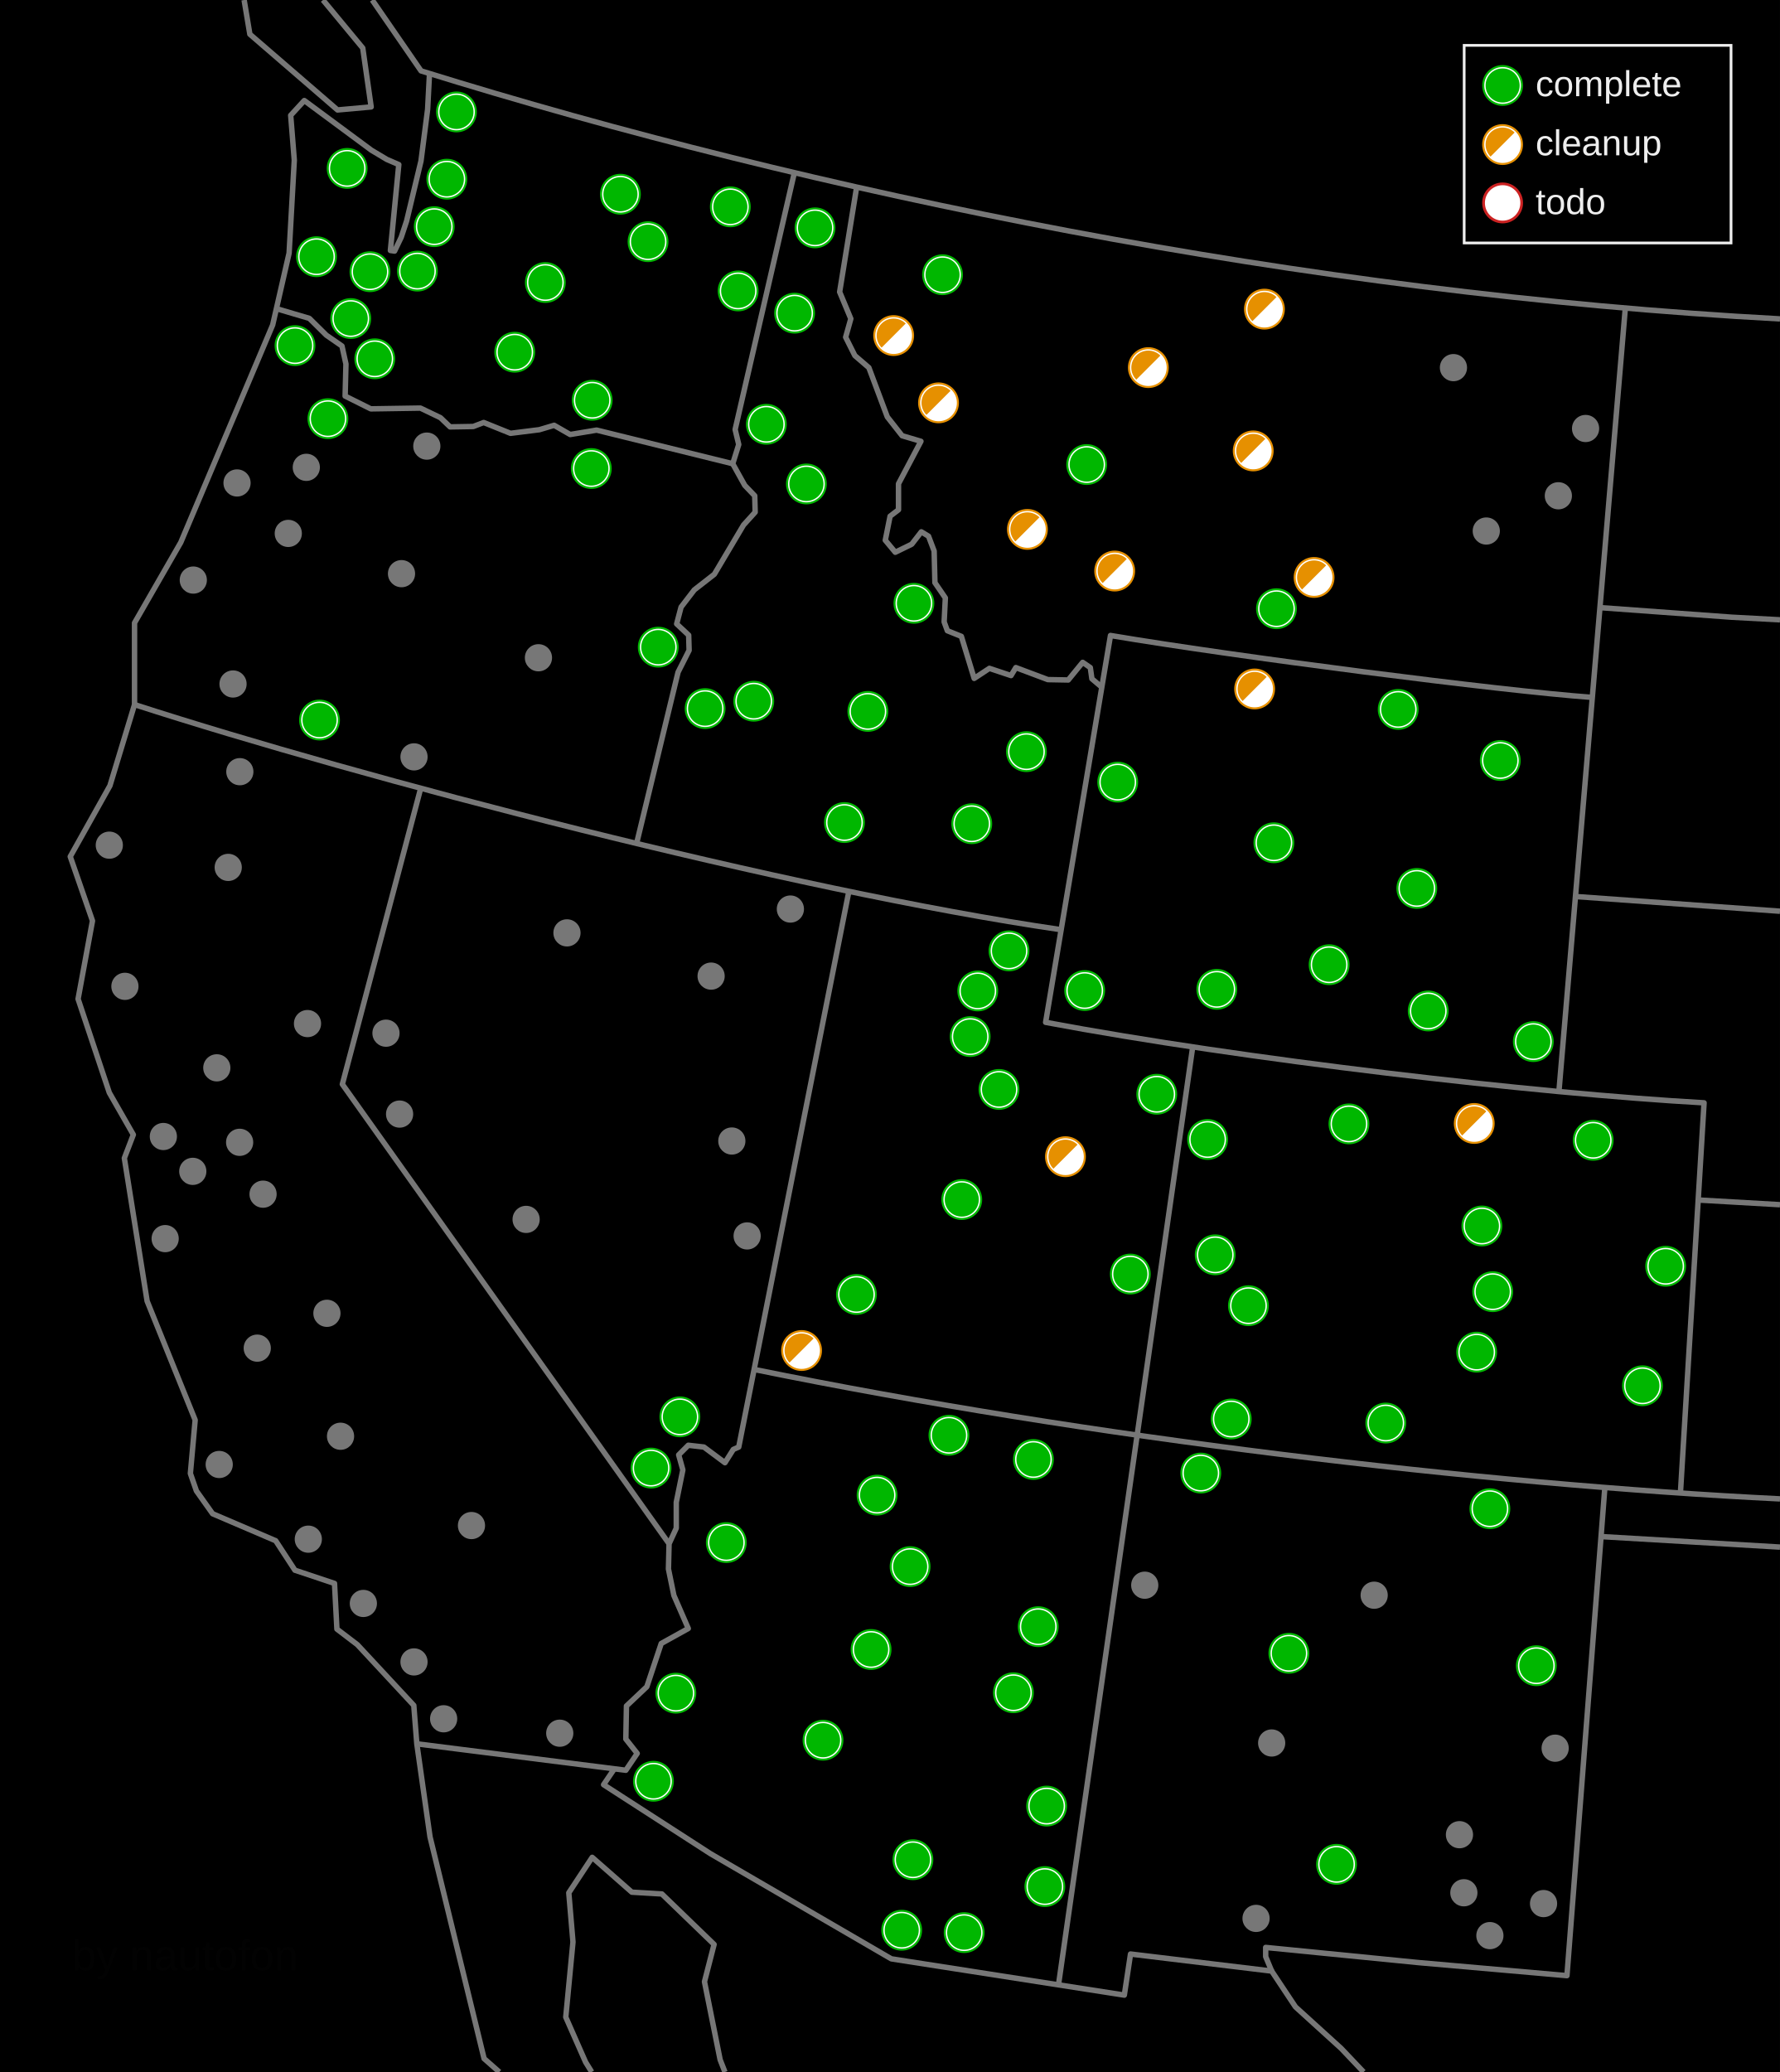
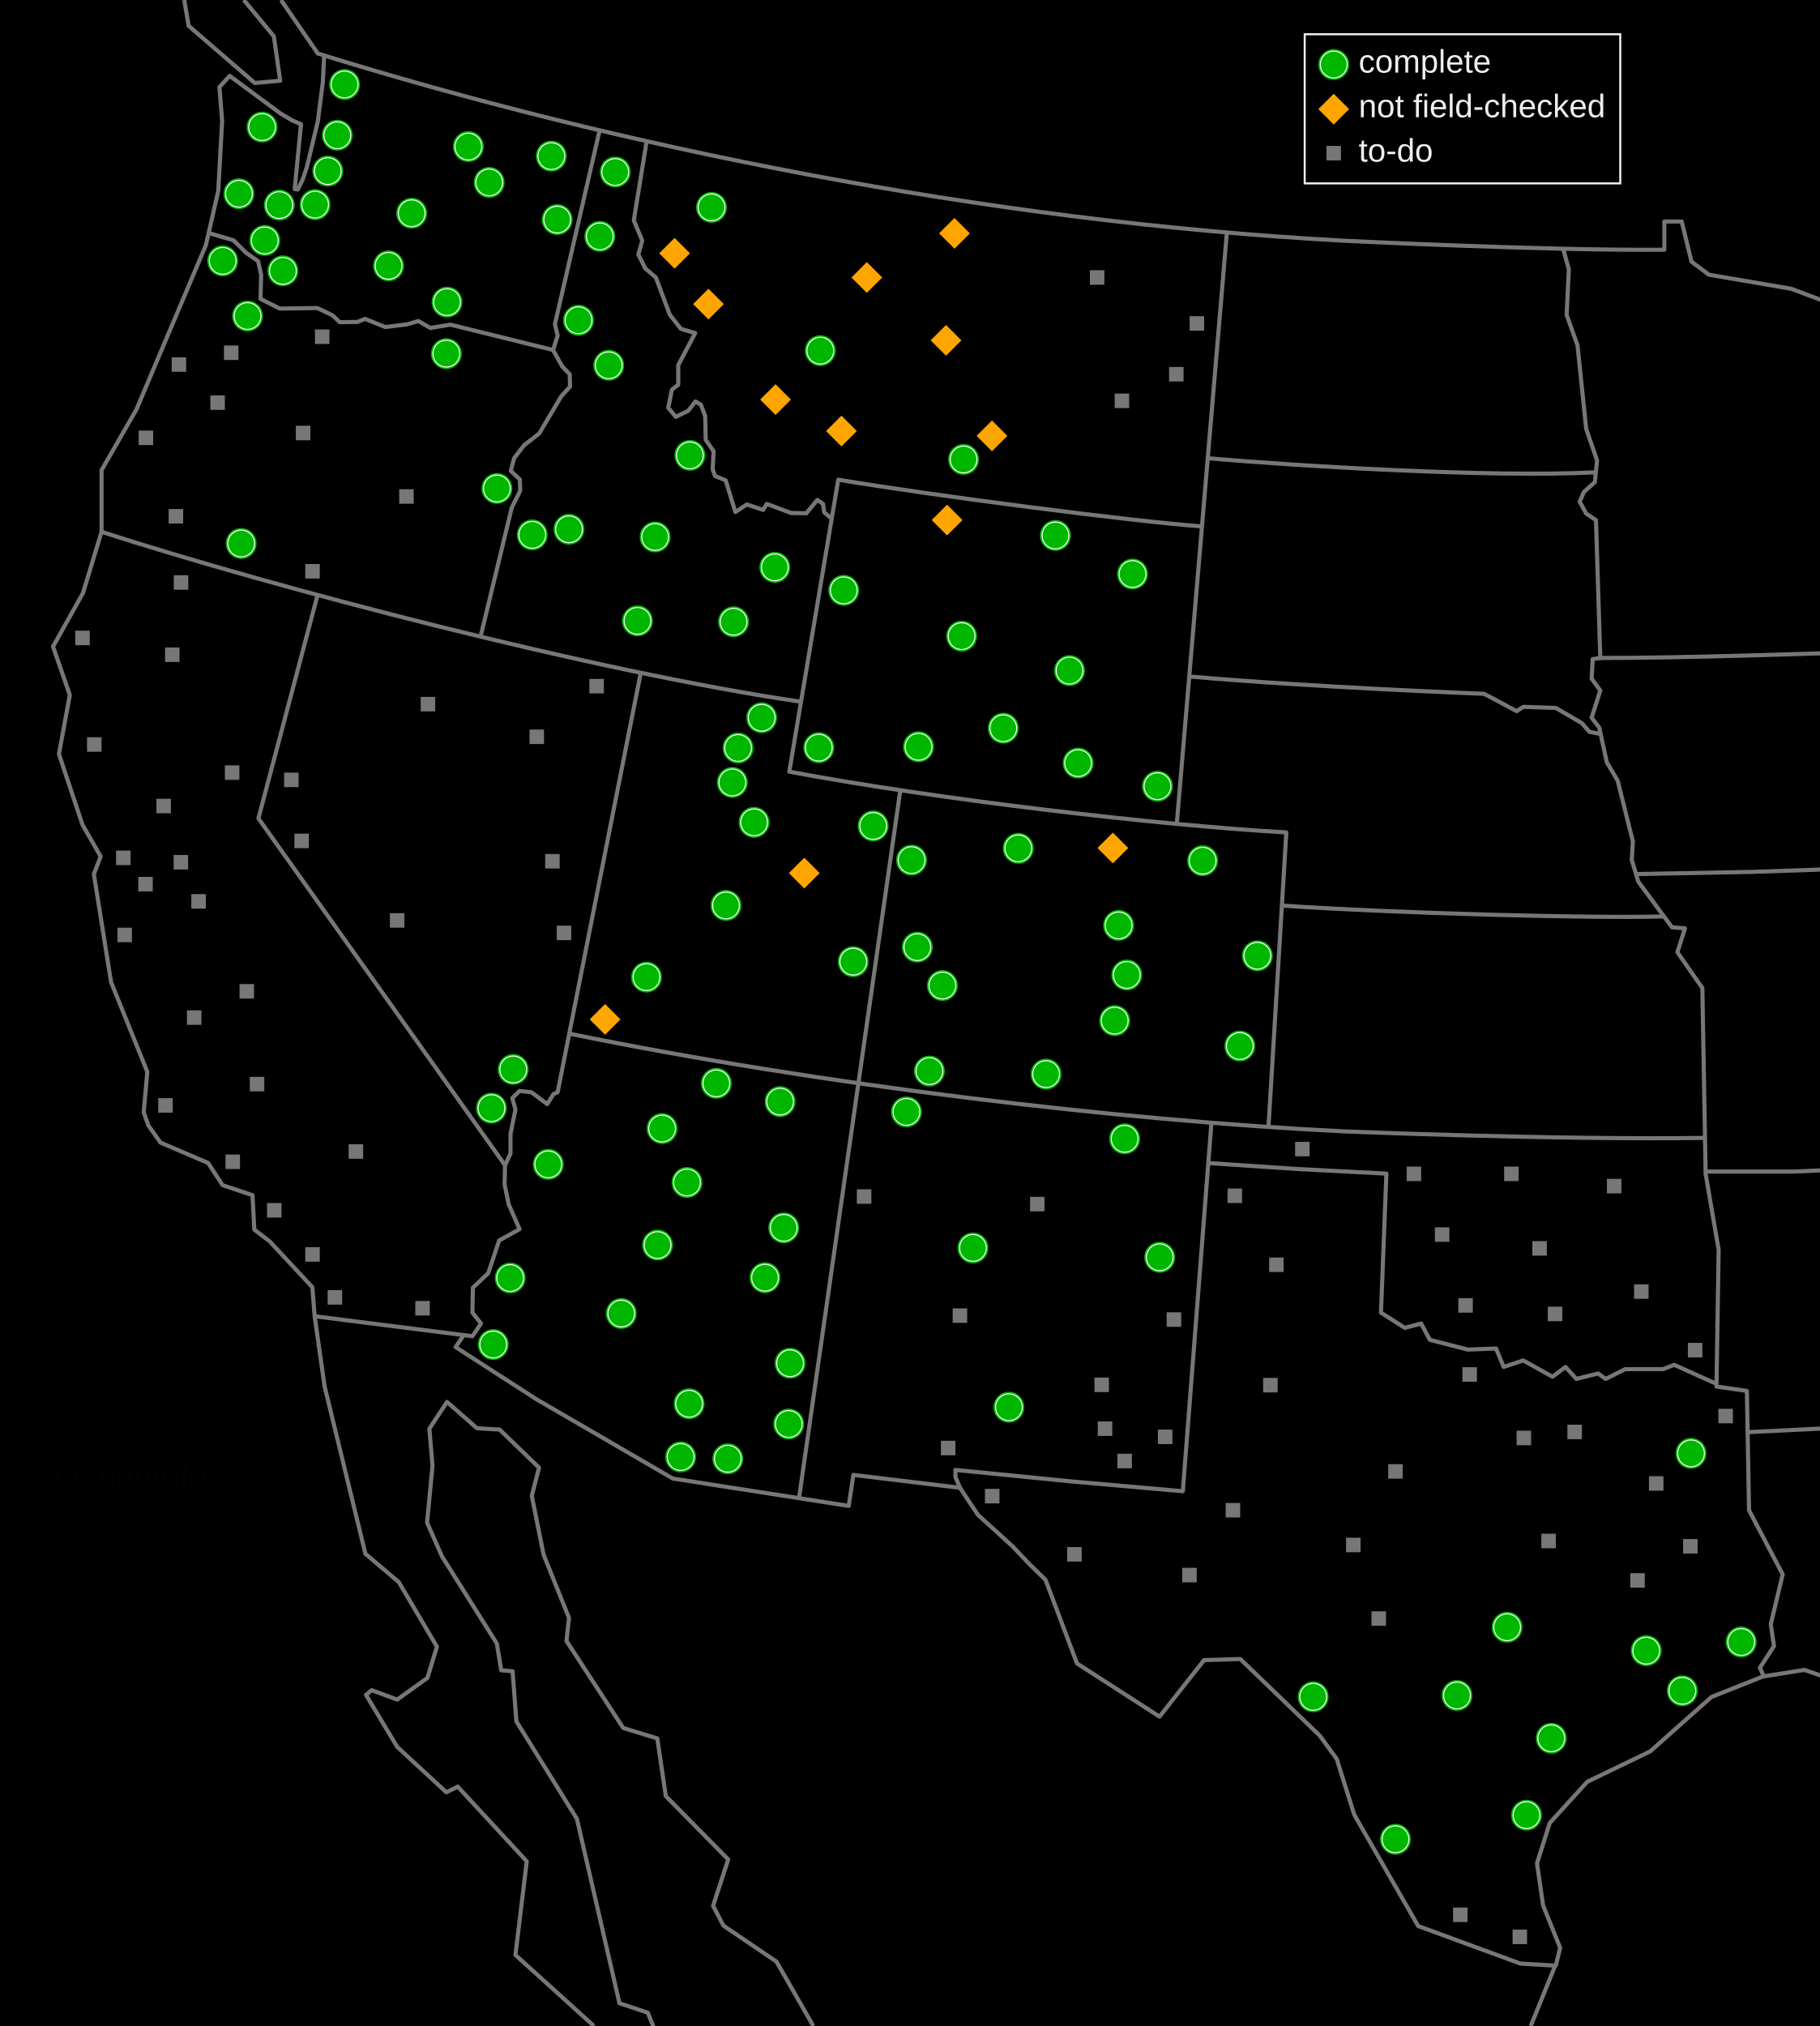
- <svg xmlns="http://www.w3.org/2000/svg" xmlns:xlink="http://www.w3.org/1999/xlink" version="1.1" x="0px" y="0px" width="276.91px" height="322.29px" viewBox="0 0 370.46 431.17" style="enable-background:new 0 0 370.46 431.17;" xml:space="preserve">
+ <svg xmlns="http://www.w3.org/2000/svg" xmlns:xlink="http://www.w3.org/1999/xlink" version="1.1" x="0px" y="0px" width="501.68px" height="558.55px" viewBox="0 0 501.68 558.55" xml:space="preserve">
  <symbol id="all" viewBox="-4.25 -4.25 8.5 8.5">
    <path style="fill:#00B700;" d="M4.25,0c0-2.35-1.9-4.25-4.25-4.25c-2.35,0-4.25,1.9-4.25,4.25S-2.35,4.25,0,4.25C2.35,4.25,4.25,2.35,4.25,0z" />
    <path style="fill:none;stroke:#FFFFFF;stroke-width:0.283;stroke-miterlimit:10;" d="M3.69,0c0-2.04-1.65-3.69-3.69-3.69S-3.68-2.04-3.68,0S-2.04,3.69,0,3.69S3.69,2.04,3.69,0z" />
  </symbol>
  <symbol id="cleanup" viewBox="-4.25 -4.25 8.5 8.5">
-     <path style="fill:#E69000;" d="M-3.01,3.01c1.66,1.66,4.35,1.66,6.01,0c1.66-1.66,1.66-4.35,0-6.01c-1.66-1.66-4.35-1.66-6.01,0C-4.67-1.35-4.67,1.35-3.01,3.01z" />
-     <path style="fill:none;stroke:#FFFFFF;stroke-width:0.283;stroke-miterlimit:10;" d="M-2.61,2.61c1.44,1.44,3.77,1.44,5.21,0c1.44-1.44,1.44-3.77,0-5.21c-1.44-1.44-3.77-1.44-5.21,0C-4.04-1.17-4.05,1.17-2.61,2.61z" />
-     <path style="fill:#FFFFFF;" d="M2.6,2.61c1.44-1.44,1.44-3.77,0-5.21c-1.44-1.44-3.77-1.44-5.21,0" />
+     <rect x="-3" y="-3" width="6" height="6" transform="rotate(45)" style="fill:orange" />
  </symbol>
  <symbol id="open" viewBox="-4.25 -4.25 8.5 8.5">
-     <path style="display:none;" d="M4.25,0c0-2.35-1.9-4.25-4.25-4.25c-2.35,0-4.25,1.9-4.25,4.25S-2.35,4.25,0,4.25C2.35,4.25,4.25,2.35,4.25,0z" />
-     <path style="fill:#777777;" d="M2.83,0c0-1.57-1.27-2.83-2.83-2.83S-2.83-1.57-2.83,0S-1.57,2.83,0,2.83S2.83,1.57,2.83,0z" />
+     <rect x="-2" y="-2" width="4" height="4" style="fill:#777" />
  </symbol>
  <symbol id="TODO" viewBox="-4.25 -4.25 8.5 8.5">
-     <path style="fill:#CC2222;" d="M4.25,0c0-2.35-1.9-4.25-4.25-4.25c-2.35,0-4.25,1.9-4.25,4.25S-2.35,4.25,0,4.25C2.35,4.25,4.25,2.35,4.25,0z" />
-     <path style="fill:#FFFFFF;" d="M3.69,0c0-2.04-1.65-3.69-3.69-3.69S-3.68-2.04-3.68,0S-2.04,3.69,0,3.69S3.69,2.04,3.69,0z" />
+     <rect x="-2" y="-2" width="4" height="4" style="fill:red" />
  </symbol>
  <g id="map">
-     <rect width="370.46" height="431.17" />
+     <rect width="597.74" height="558.55" />
    <text id="made_by_nautofon" transform="matrix(1 0 0 1 15.00 410.00)" style="font-family:'ArialMT','Arial',sans-serif;fill:#020202;font-size:9px;">by nautofon</text>
-     <path style="fill:none;stroke:#777777;stroke-width:1.134;stroke-linejoin:round;stroke-miterlimit:10;" d="M77.47,0l10.16,14.75c81.55,25.39,184,46.31,282.83,51.61" />
+     <path style="fill:none;stroke:#777777;stroke-width:1.134;stroke-linejoin:round;stroke-miterlimit:10;" d="M77.47,0l10.16,14.75c81.55,25.39,184,46.31,282.83,51.61 0 0 55.799 2.787 88.427 2.487v-7.783h4.789l2.694 11.076 4.789 3.592 22.75 3.891 14.368 5.388 10.178-2.993 17.362 4.49-13.47 7.184-18.858 18.559 0.299 2.395" />
    <line style="fill:none;stroke:#777777;stroke-width:1.134;stroke-linejoin:round;stroke-miterlimit:10;" x1="338.27" y1="64.1" x2="324.45" y2="227.16" />
    <polyline style="fill:none;stroke:#777777;stroke-width:1.134;stroke-linejoin:round;stroke-miterlimit:10;" points="87.56,164.04 71.25,225.62 139.25,321.25" />
    <polyline style="fill:none;stroke:#777777;stroke-width:1.134;stroke-linejoin:round;stroke-miterlimit:10;" points="176.67,185.49 153.75,301.12 152.62,301.62 150.88,304.38 146.5,301.12 143.25,300.75 141.25,302.75 142.12,305.88 140.75,312.62 140.75,318 139.25,321.25 139.12,326.5 140.25,332 143.25,338.88 137.62,342 134.62,351 130.38,355 130.25,361.88 132.62,364.88 130.25,368.38 86.75,362.88" />
    <polyline style="fill:none;stroke:#777777;stroke-width:1.134;stroke-linejoin:round;stroke-miterlimit:10;" points="50.81,0 52,7.12 70.25,22.88 77.25,22.25 75.5,10 67.22,0" />
-     <polyline style="fill:none;stroke:#777777;stroke-width:1.134;stroke-linejoin:round;stroke-miterlimit:10;" points="89.39,15.3 89,22.75 87.62,33.5 84.62,46 83.5,49.38 82.12,52.25 81.25,52.12 83,34.25 80.5,33.17 77.29,31.25 63.33,20.92 60.5,24 61.25,33.33 60.17,52.67 56.75,67.62 37.62,112.88 28,129.62 28,146.62 22.88,163.5 14.62,178.25 19.25,191.62 16.25,207.88 22.75,227.38 27.75,236.12 25.88,241 30.62,270.75 40.62,295.5 39.62,306.62 40.88,310.25 44.25,315 57.38,320.62 61.38,326.75 69.62,329.5 70.12,339 74.38,342.25 86.12,354.88 86.75,362.88 89.5,382.25 100.75,428.38 103.93,431.18" />
-     <polyline style="fill:none;stroke:#777777;stroke-width:1.134;stroke-linejoin:round;stroke-miterlimit:10;" points="123.15,431.17 121.88,429.12 117.75,419.75 119.25,404.12 118.38,393.88 123.25,386.5 131.5,393.75 137.75,394.12 148.62,404.62 146.62,412.38 149.88,428.62 150.88,431.17" />
-     <polyline style="fill:none;stroke:#777777;stroke-width:1.134;stroke-linejoin:round;stroke-miterlimit:10;" points="127.87,368.07 125.62,371.38 147.88,385.75 185.5,407.62 234,415.17 235.29,406.62 264.67,410.17 269.62,417.62 279.12,426.25 283.8,431.18" />
+     <path style="fill:none;stroke:#777777;stroke-width:1.134;stroke-linejoin:round;stroke-miterlimit:10;" d="m89.39 15.3-0.39 7.45-1.38 10.75-3 12.5-1.12 3.38-1.38 2.87-0.87-0.13 1.75-17.87-2.5-1.08-3.21-1.92-13.96-10.33-2.83 3.08 0.75 9.33-1.08 19.34-3.42 14.95-19.13 45.26-9.62 16.74v17l-5.12 16.88-8.26 14.75 4.63 13.37-3 16.26 6.5 19.5 5 8.74-1.87 4.88 4.74 29.75 10 24.75-1 11.12 1.26 3.63 3.37 4.75 13.13 5.62 4 6.13 8.24 2.75 0.5 9.5 4.26 3.25 11.74 12.63 0.63 8 2.75 19.37 11.25 46.13 9.177 7.754 10.54 17.833-2.607 8.605-8.344 5.997-7.04-2.607-1.565 1.304 8.605 14.341 13.559 12.516 3.129-1.565 19.035 20.599-3.129 25.814 21.642 19.574" />
+     <path style="fill:none;stroke:#777777;stroke-width:1.134;stroke-linejoin:round;stroke-miterlimit:10;" d="m180.18 558.79-1.565-3.911-7.822-2.607-11.734-50.846-16.688-26.857-1.043-13.82-3.129-0.261-1.228-7.413-15.09-23.953-4.13-9.37 1.5-15.63-0.87-10.24 4.87-7.38 8.25 7.25 6.25 0.37 10.87 10.5-2 7.76 3.26 16.24 6.997 17.413-0.687 6.37 15.645 23.989 9.387 2.868 2.347 15.906 17.21 17.47-4.172 12.777 2.868 5.476 14.602 9.909 10.169 17.749" />
+     <path style="fill:none;stroke:#777777;stroke-width:1.134;stroke-linejoin:round;stroke-miterlimit:10;" d="m127.87 368.07-2.25 3.31 22.26 14.37 37.62 21.87 48.5 7.55 1.29-8.55 29.38 3.55 4.95 7.45 9.5 8.63 4.68 4.93 4.464 4.358 8.681 23.049 22.75 14.668 12.273-15.566 9.989-0.323 21.93 21.149 4.666 6.405 4.83 15.362 17.624 30.7 28.183 10.36 9.765 0.577 1.202-4.926-4.701-11.674-1.683-11.626 3.523-11.123 10.338-11.353 17.362-8.382 16.902-15.012 14.229-5.642 11.375-1.796 13.171 4.49 14.967-3.592 14.368 10.477 12.872-0.299 6.585-4.191 6.885 2.395 2.694-2.993-3.891-3.592-0.299-8.082-2.993-5.388 6.885-4.191 13.47-2.395 15.53 0.898" />
    <line style="fill:none;stroke:#777777;stroke-width:1.134;stroke-linejoin:round;stroke-miterlimit:10;" x1="248.23" y1="217.87" x2="220.3" y2="413.04" />
    <path style="fill:none;stroke:#777777;stroke-width:1.134;stroke-linejoin:round;stroke-miterlimit:10;" d="M28,146.62c47.23,15.27,136.03,38.56,192.86,46.85" />
-     <path style="fill:none;stroke:#777777;stroke-width:1.134;stroke-linejoin:round;stroke-miterlimit:10;" d="M156.95,284.97c69.54,14.18,151.01,23.87,213.51,26.94" />
+     <path style="fill:none;stroke:#777777;stroke-width:1.134;stroke-linejoin:round;stroke-miterlimit:10;" d="M156.95 284.97c69.54 14.18 151.01 23.87 213.51 26.94 0 0 58.194 2.396 99.503 1.797" />
    <path style="fill:none;stroke:#777777;stroke-width:1.134;stroke-linejoin:round;stroke-miterlimit:10;" d="M331.36,145.12c-18.79-1.34-74.68-8.56-100.24-12.88l-13.5,80.5c41,7.71,102.37,14.82,137.04,16.75l-4.92,81.2" />
    <polyline style="fill:none;stroke:#777777;stroke-width:1.134;stroke-linejoin:round;stroke-miterlimit:10;" points="334.01,309.54 326.12,411.12 295.42,408.42 263.42,405.25 263.42,407.17 264.67,410.17" />
-     <line style="fill:none;stroke:#777777;stroke-width:1.134;stroke-linejoin:round;stroke-miterlimit:10;" x1="333.21" y1="319.75" x2="370.46" y2="321.94" />
-     <line style="fill:none;stroke:#777777;stroke-width:1.134;stroke-linejoin:round;stroke-miterlimit:10;" x1="353.44" y1="249.71" x2="370.46" y2="250.69" />
-     <line style="fill:none;stroke:#777777;stroke-width:1.134;stroke-linejoin:round;stroke-miterlimit:10;" x1="327.9" y1="186.56" x2="370.46" y2="189.62" />
-     <polyline style="fill:none;stroke:#777777;stroke-width:1.134;stroke-linejoin:round;stroke-miterlimit:10;" points="332.99,126.44 360.44,128.44 370.46,128.98" />
+     <path style="fill:none;stroke:#777777;stroke-width:1.134;stroke-linejoin:round;stroke-miterlimit:10;" d="m333.16 320.64 24.461 1.643 24.63 1.276-1.497 38.332 6.585 4.191 4.49-1.197 2.395 4.49 10.477 2.694 7.783-0.299 2.095 5.089 5.388-1.796 8.082 4.49 3.592-2.694 2.993 3.293 5.987-1.497 2.095 1.497 5.388-2.694h10.477l2.993-1.197 11.974 5.388" />
+     <path style="fill:none;stroke:#777777;stroke-width:1.134;stroke-linejoin:round;stroke-miterlimit:10;" d="m353.22 249.65c31.131 2.095 85.611 3.592 105.67 2.993" />
+     <path style="fill:none;stroke:#777777;stroke-width:1.134;stroke-linejoin:round;stroke-miterlimit:10;" d="m327.78 186.49c34.125 2.993 81.42 4.789 81.42 4.789l8.98 4.789 1.796-1.197 8.98 0.299 7.184 4.191 2.095 2.395 2.993 0.599" />
+     <path style="fill:none;stroke:#777777;stroke-width:1.134;stroke-linejoin:round;stroke-miterlimit:10;" d="m332.87 126.32c24.246 2.095 77.529 5.388 107.16 3.891" />
    <polyline style="fill:none;stroke:#777777;stroke-width:1.134;stroke-linejoin:round;stroke-miterlimit:10;" points="165.33,35.93 153,89.38 153.75,92.5 152.5,96.5 155,101 157.08,103.17 157.17,106.58 154.75,109.25 148.67,119.5 144.5,122.75 141.75,126.33 140.83,129.83 143.33,132.17 143.42,135.33 141.12,139.88 132.49,175.53" />
    <polyline style="fill:none;stroke:#777777;stroke-width:1.134;stroke-linejoin:round;stroke-miterlimit:10;" points="178.29,38.93 174.75,60.75 177.08,66.33 176,70.17 177.92,74 180.83,76.5 184.67,86.75 187.75,90.67 191.67,91.83 187,100.67 187,106.08 185.25,107.42 184.25,112.42 186.33,114.92 189.75,113.25 191.75,110.67 193.25,111.58 194.42,114.67 194.58,121.25 196.75,124.42 196.5,129.42 197.17,131.25 200.08,132.42 202.75,141.17 205.92,139.08 210.42,140.58 211.42,138.92 218.08,141.42 222.33,141.5 225.33,137.83 226.92,138.92 227.25,141.25 229.32,143.01" />
    <polyline style="fill:none;stroke:#777777;stroke-width:1.134;stroke-linejoin:round;stroke-miterlimit:10;" points="57.53,64.23 64.38,66.25 67.92,69.75 71.17,72 72,75.75 71.83,82.42 77.17,85.08 87.5,84.92 91.67,86.92 93.67,88.83 98.5,88.75 100.67,87.92 106.25,90.17 112.25,89.42 115.33,88.5 118.67,90.42 124.17,89.5 152.5,96.5" />
+     <path style="fill:none;stroke:#777777;stroke-width:1.134;stroke-linejoin:round;stroke-miterlimit:10;" d="m431.05 68.847 1.497 5.388-0.599 12.572 2.993 8.382 2.395 23.049 2.993 8.681-0.599 5.987-2.993 2.694-1.197 2.694 1.796 3.293 2.694 1.796 1.197 38.016-2.095 0.299-0.299 5.388 2.395 3.293-2.395 7.484 2.095 2.694 2.095 9.579 2.993 5.089 4.191 16.763-0.299 5.089 1.796 5.987 9.28 12.572 3.592 0.299-2.095 6.585 6.885 9.878 0.898 51.187 3.592 20.954-0.599 37.717 8.382 1.197 0.599 32.927 9.28 17.661-3.293 13.77 0.898 5.987-3.891 5.987 1.197 2.694" />
+     <path style="fill:none;stroke:#777777;stroke-width:1.134;stroke-linejoin:round;stroke-miterlimit:10;" d="m440.93 181.4c24.246 0 58.371-1.197 76.93-1.796" />
+     <path style="fill:none;stroke:#777777;stroke-width:1.134;stroke-linejoin:round;stroke-miterlimit:10;" d="m451.1 240.97 32.029-0.599 17.661-0.599 12.273-0.898 5.089 4.789" />
+     <path style="fill:none;stroke:#777777;stroke-width:1.134;stroke-linejoin:round;stroke-miterlimit:10;" d="m470.56 322.99h24.246l32.329-1.497 17.062 0.299 1.796 2.694-4.789 5.987 10.776-0.299" />
+     <path style="fill:none;stroke:#777777;stroke-width:1.134;stroke-linejoin:round;stroke-miterlimit:10;" d="m481.94 394.83 48.792-2.395" />
+     <path style="fill:none;stroke:#777777;stroke-width:1.134;stroke-linejoin:round;stroke-miterlimit:10;" d="m428.87 541.7-6.822 16.841" />
  </g>
-   <g id="legend">
-     <rect x="304.73" y="9.44" style="stroke:#EEEEEE;stroke-width:0.567;stroke-miterlimit:10;" width="55.54" height="41.12" />
-     <text transform="matrix(1 0 0 1 319.5923 44.5608)" style="fill:#EEEEEE; font-family:'ArialMT','Arial',sans-serif; font-size:7.5px;">todo</text>
-     <use xlink:href="#TODO" width="8.5" height="8.5" id="legend-unkown_1_" x="-4.25" y="-4.25" transform="matrix(1 0 0 -1 312.729 42.2266)" style="overflow:visible;" />
-     <text transform="matrix(1 0 0 1 319.5923 32.3207)" style="fill:#EEEEEE; font-family:'ArialMT','Arial',sans-serif; font-size:7.5px;">cleanup</text>
+   <g id="legend" transform="translate(55)">
+     <rect x="304.73" y="9.44" style="stroke:#EEEEEE;stroke-width:0.567;stroke-miterlimit:10;" width="87" height="41.12" />
+     <text transform="matrix(1 0 0 1 319.5923 44.5608)" style="fill:#EEEEEE; font-family:'ArialMT','Arial',sans-serif; font-size:9px;">to-do</text>
+     <use xlink:href="#open" width="8.5" height="8.5" id="legend-unkown_1_" x="-4.25" y="-4.25" transform="matrix(1 0 0 -1 312.729 42.2266)" style="overflow:visible;" />
+     <text transform="matrix(1 0 0 1 319.5923 32.3207)" style="fill:#EEEEEE; font-family:'ArialMT','Arial',sans-serif; font-size:9px;">not field-checked</text>
    <use xlink:href="#cleanup" width="8.5" height="8.5" id="legend-some_1_" x="-4.25" y="-4.25" transform="matrix(1 0 0 -1 312.729 30.0874)" style="overflow:visible;" />
-     <text transform="matrix(1 0 0 1 319.5933 20.0199)" style="fill:#EEEEEE; font-family:'ArialMT','Arial',sans-serif; font-size:7.5px;">complete</text>
+     <text transform="matrix(1 0 0 1 319.5933 20.0199)" style="fill:#EEEEEE; font-family:'ArialMT','Arial',sans-serif; font-size:9px;">complete</text>
    <use xlink:href="#all" width="8.5" height="8.5" id="legend-all_1_" x="-4.25" y="-4.25" transform="matrix(1 0 0 -1 312.729 17.7852)" style="overflow:visible;" />
  </g>
  <g id="data">
    <g id="AZ">
      <use xlink:href="#all" width="8.5" height="8.5" id="camp_verde" x="-4.25" y="-4.25" transform="matrix(1 0 0 -1 181.292 343.25)" style="overflow:visible;" />
      <use xlink:href="#all" width="8.5" height="8.5" id="clifton" x="-4.25" y="-4.25" transform="matrix(1 0 0 -1 217.8335 375.834)" style="overflow:visible;" />
      <use xlink:href="#all" width="8.5" height="8.5" id="ehrenberg" x="-4.25" y="-4.25" transform="matrix(1 0 0 -1 140.6665 352.334)" style="overflow:visible;" />
      <use xlink:href="#all" width="8.5" height="8.5" id="flagstaff" x="-4.25" y="-4.25" transform="matrix(1 0 0 -1 189.417 326)" style="overflow:visible;" />
      <use xlink:href="#all" width="8.5" height="8.5" id="g_canyon_vlg" x="-4.25" y="-4.25" transform="matrix(1 0 0 -1 182.542 311.125)" style="overflow:visible;" />
      <use xlink:href="#all" width="8.5" height="8.5" id="holbrook" x="-4.25" y="-4.25" transform="matrix(1 0 0 -1 216.084 338.5)" style="overflow:visible;" />
      <use xlink:href="#all" width="8.5" height="8.5" id="kayenta" x="-4.25" y="-4.25" transform="matrix(1 0 0 -1 215.0835 303.708)" style="overflow:visible;" />
      <use xlink:href="#all" width="8.5" height="8.5" id="kingman" x="-4.25" y="-4.25" transform="matrix(1 0 0 -1 151.167 321)" style="overflow:visible;" />
      <use xlink:href="#all" width="8.5" height="8.5" id="nogales" x="-4.25" y="-4.25" transform="matrix(1 0 0 -1 187.6665 401.667)" style="overflow:visible;" />
      <use xlink:href="#all" width="8.5" height="8.5" id="page" x="-4.25" y="-4.25" transform="matrix(1 0 0 -1 197.5005 298.667)" style="overflow:visible;" />
      <use xlink:href="#all" width="8.5" height="8.5" id="phoenix" x="-4.25" y="-4.25" transform="matrix(1 0 0 -1 171.292 362.125)" style="overflow:visible;" />
      <use xlink:href="#all" width="8.5" height="8.5" id="san_simon" x="-4.25" y="-4.25" transform="matrix(1 0 0 -1 217.4585 392.583)" style="overflow:visible;" />
      <use xlink:href="#all" width="8.5" height="8.5" id="show_low" x="-4.25" y="-4.25" transform="matrix(1 0 0 -1 210.917 352.25)" style="overflow:visible;" />
      <use xlink:href="#all" width="8.5" height="8.5" id="sierra_vista" x="-4.25" y="-4.25" transform="matrix(1 0 0 -1 200.6665 402.167)" style="overflow:visible;" />
      <use xlink:href="#all" width="8.5" height="8.5" id="tucson" x="-4.25" y="-4.25" transform="matrix(1 0 0 -1 190 387)" style="overflow:visible;" />
      <use xlink:href="#all" width="8.5" height="8.5" id="yuma" x="-4.25" y="-4.25" transform="matrix(1 0 0 -1 136 370.667)" style="overflow:visible;" />
    </g>
    <g id="CA">
      <use xlink:href="#open" width="8.5" height="8.5" id="bakersfield" x="-4.25" y="-4.25" transform="matrix(1 0 0 -1 70.875 298.874)" style="overflow:visible;" />
      <use xlink:href="#open" width="8.5" height="8.5" id="barstow" x="-4.25" y="-4.25" transform="matrix(1 0 0 -1 98.125 317.458)" style="overflow:visible;" />
      <use xlink:href="#open" width="8.5" height="8.5" id="carlsbad" x="-4.25" y="-4.25" transform="matrix(1 0 0 -1 86.1655 345.834)" style="overflow:visible;" />
      <use xlink:href="#open" width="8.5" height="8.5" id="el_centro" x="-4.25" y="-4.25" transform="matrix(1 0 0 -1 116.499 360.668)" style="overflow:visible;" />
      <use xlink:href="#open" width="8.5" height="8.5" id="eureka" x="-4.25" y="-4.25" transform="matrix(1 0 0 -1 22.7495 175.875)" style="overflow:visible;" />
      <use xlink:href="#open" width="8.5" height="8.5" id="fresno" x="-4.25" y="-4.25" transform="matrix(1 0 0 -1 68.042 273.2905)" style="overflow:visible;" />
      <use xlink:href="#open" width="8.5" height="8.5" id="hilt" x="-4.25" y="-4.25" transform="matrix(1 0 0 -1 49.9165 160.5835)" style="overflow:visible;" />
      <use xlink:href="#open" width="8.5" height="8.5" id="huron" x="-4.25" y="-4.25" transform="matrix(1 0 0 -1 53.542 280.5405)" style="overflow:visible;" />
      <use xlink:href="#open" width="8.5" height="8.5" id="los_angeles" x="-4.25" y="-4.25" transform="matrix(1 0 0 -1 75.6235 333.668)" style="overflow:visible;" />
      <use xlink:href="#open" width="8.5" height="8.5" id="oakdale" x="-4.25" y="-4.25" transform="matrix(1 0 0 -1 54.7495 248.5)" style="overflow:visible;" />
      <use xlink:href="#open" width="8.5" height="8.5" id="oakland" x="-4.25" y="-4.25" transform="matrix(1 0 0 -1 40.1245 243.75)" style="overflow:visible;" />
      <use xlink:href="#open" width="8.5" height="8.5" id="oxnard" x="-4.25" y="-4.25" transform="matrix(1 0 0 -1 64.1675 320.292)" style="overflow:visible;" />
      <use xlink:href="#open" width="8.5" height="8.5" id="redding" x="-4.25" y="-4.25" transform="matrix(1 0 0 -1 47.4995 180.5)" style="overflow:visible;" />
      <use xlink:href="#open" width="8.5" height="8.5" id="sacramento" x="-4.25" y="-4.25" transform="matrix(1 0 0 -1 45.124 222.2095)" style="overflow:visible;" />
      <use xlink:href="#open" width="8.5" height="8.5" id="san_diego" x="-4.25" y="-4.25" transform="matrix(1 0 0 -1 92.3325 357.668)" style="overflow:visible;" />
      <use xlink:href="#open" width="8.5" height="8.5" id="san_francisc" x="-4.25" y="-4.25" transform="matrix(1 0 0 -1 33.9995 236.5)" style="overflow:visible;" />
      <use xlink:href="#open" width="8.5" height="8.5" id="santa_cruz" x="-4.25" y="-4.25" transform="matrix(1 0 0 -1 34.3745 257.75)" style="overflow:visible;" />
      <use xlink:href="#open" width="8.5" height="8.5" id="santa_maria" x="-4.25" y="-4.25" transform="matrix(1 0 0 -1 45.6245 304.75)" style="overflow:visible;" />
      <use xlink:href="#open" width="8.5" height="8.5" id="stockton" x="-4.25" y="-4.25" transform="matrix(1 0 0 -1 49.874 237.7095)" style="overflow:visible;" />
      <use xlink:href="#open" width="8.5" height="8.5" id="truckee" x="-4.25" y="-4.25" transform="matrix(1 0 0 -1 63.9995 213)" style="overflow:visible;" />
      <use xlink:href="#open" width="8.5" height="8.5" id="ukiah" x="-4.25" y="-4.25" transform="matrix(1 0 0 -1 25.9995 205.25)" style="overflow:visible;" />
    </g>
    <g id="CO">
      <use xlink:href="#all" width="8.5" height="8.5" id="alamosa" x="-4.25" y="-4.25" transform="matrix(1 0 0 -1 288.4165 296.1221)" style="overflow:visible;" />
      <use xlink:href="#all" width="8.5" height="8.5" id="burlington" x="-4.25" y="-4.25" transform="matrix(1 0 0 -1 346.667 263.4971)" style="overflow:visible;" />
      <use xlink:href="#all" width="8.5" height="8.5" id="colorado_spr" x="-4.25" y="-4.25" transform="matrix(1 0 0 -1 310.6665 268.7886)" style="overflow:visible;" />
      <use xlink:href="#all" width="8.5" height="8.5" id="denver" x="-4.25" y="-4.25" transform="matrix(1 0 0 -1 308.4165 255.1221)" style="overflow:visible;" />
      <use xlink:href="#all" width="8.5" height="8.5" id="durango" x="-4.25" y="-4.25" transform="matrix(1 0 0 -1 256.25 295.2886)" style="overflow:visible;" />
      <use xlink:href="#cleanup" width="8.5" height="8.5" id="fort_collins" x="-4.25" y="-4.25" transform="matrix(1 0 0 -1 306.833 233.7886)" style="overflow:visible;" />
      <use xlink:href="#all" width="8.5" height="8.5" id="grand_juncti" x="-4.25" y="-4.25" transform="matrix(1 0 0 -1 252.916 261.1221)" style="overflow:visible;" />
      <use xlink:href="#all" width="8.5" height="8.5" id="lamar" x="-4.25" y="-4.25" transform="matrix(1 0 0 -1 341.833 288.3721)" style="overflow:visible;" />
      <use xlink:href="#all" width="8.5" height="8.5" id="montrose" x="-4.25" y="-4.25" transform="matrix(1 0 0 -1 259.833 271.7051)" style="overflow:visible;" />
      <use xlink:href="#all" width="8.5" height="8.5" id="pueblo" x="-4.25" y="-4.25" transform="matrix(1 0 0 -1 307.333 281.3721)" style="overflow:visible;" />
      <use xlink:href="#all" width="8.5" height="8.5" id="rangely" x="-4.25" y="-4.25" transform="matrix(1 0 0 -1 251.333 237.1221)" style="overflow:visible;" />
      <use xlink:href="#all" width="8.5" height="8.5" id="steamboat_sp" x="-4.25" y="-4.25" transform="matrix(1 0 0 -1 280.7495 233.8721)" style="overflow:visible;" />
      <use xlink:href="#all" width="8.5" height="8.5" id="sterling" x="-4.25" y="-4.25" transform="matrix(1 0 0 -1 331.583 237.2886)" style="overflow:visible;" />
    </g>
    <g id="ID">
      <use xlink:href="#all" width="8.5" height="8.5" id="boise" x="-4.25" y="-4.25" transform="matrix(1 0 0 -1 156.8745 145.9141)" style="overflow:visible;" />
      <use xlink:href="#all" width="8.5" height="8.5" id="coeur_dalene" x="-4.25" y="-4.25" transform="matrix(1 0 0 -1 165.3745 65.1641)" style="overflow:visible;" />
      <use xlink:href="#all" width="8.5" height="8.5" id="grangeville" x="-4.25" y="-4.25" transform="matrix(1 0 0 -1 167.833 100.7056)" style="overflow:visible;" />
      <use xlink:href="#all" width="8.5" height="8.5" id="idaho_falls" x="-4.25" y="-4.25" transform="matrix(1 0 0 -1 213.6245 156.4141)" style="overflow:visible;" />
      <use xlink:href="#all" width="8.5" height="8.5" id="ketchum" x="-4.25" y="-4.25" transform="matrix(1 0 0 -1 180.6245 148.0391)" style="overflow:visible;" />
      <use xlink:href="#all" width="8.5" height="8.5" id="lewiston" x="-4.25" y="-4.25" transform="matrix(1 0 0 -1 159.4995 88.2891)" style="overflow:visible;" />
      <use xlink:href="#all" width="8.5" height="8.5" id="nampa" x="-4.25" y="-4.25" transform="matrix(1 0 0 -1 146.7495 147.4556)" style="overflow:visible;" />
      <use xlink:href="#all" width="8.5" height="8.5" id="pocatello" x="-4.25" y="-4.25" transform="matrix(1 0 0 -1 202.2495 171.4141)" style="overflow:visible;" />
      <use xlink:href="#all" width="8.5" height="8.5" id="salmon" x="-4.25" y="-4.25" transform="matrix(1 0 0 -1 190.2075 125.5391)" style="overflow:visible;" />
      <use xlink:href="#all" width="8.5" height="8.5" id="sandpoint" x="-4.25" y="-4.25" transform="matrix(1 0 0 -1 169.6245 47.4141)" style="overflow:visible;" />
      <use xlink:href="#all" width="8.5" height="8.5" id="twin_falls" x="-4.25" y="-4.25" transform="matrix(1 0 0 -1 175.7495 171.1641)" style="overflow:visible;" />
    </g>
    <g id="MT">
      <use xlink:href="#cleanup" width="8.5" height="8.5" id="billings" x="-4.25" y="-4.25" transform="matrix(1 0 0 -1 273.4985 120.168)" style="overflow:visible;" />
      <use xlink:href="#cleanup" width="8.5" height="8.5" id="bozeman" x="-4.25" y="-4.25" transform="matrix(1 0 0 -1 231.998 118.8345)" style="overflow:visible;" />
      <use xlink:href="#cleanup" width="8.5" height="8.5" id="butte" x="-4.25" y="-4.25" transform="matrix(1 0 0 -1 213.8315 110.168)" style="overflow:visible;" />
      <use xlink:href="#open" width="8.5" height="8.5" id="glasgow_mt" x="-4.25" y="-4.25" transform="matrix(1 0 0 -1 302.4985 76.501)" style="overflow:visible;" />
      <use xlink:href="#open" width="8.5" height="8.5" id="glendive" x="-4.25" y="-4.25" transform="matrix(1 0 0 -1 324.332 103.168)" style="overflow:visible;" />
      <use xlink:href="#cleanup" width="8.5" height="8.5" id="great_falls" x="-4.25" y="-4.25" transform="matrix(1 0 0 -1 238.9985 76.5015)" style="overflow:visible;" />
      <use xlink:href="#cleanup" width="8.5" height="8.5" id="havre" x="-4.25" y="-4.25" transform="matrix(1 0 0 -1 263.165 64.3345)" style="overflow:visible;" />
      <use xlink:href="#all" width="8.5" height="8.5" id="helena" x="-4.25" y="-4.25" transform="matrix(1 0 0 -1 226.1655 96.668)" style="overflow:visible;" />
      <use xlink:href="#all" width="8.5" height="8.5" id="kalispell" x="-4.25" y="-4.25" transform="matrix(1 0 0 -1 196.165 57.168)" style="overflow:visible;" />
      <use xlink:href="#all" width="8.5" height="8.5" id="laurel" x="-4.25" y="-4.25" transform="matrix(1 0 0 -1 265.665 126.6675)" style="overflow:visible;" />
      <use xlink:href="#cleanup" width="8.5" height="8.5" id="lewistown" x="-4.25" y="-4.25" transform="matrix(1 0 0 -1 260.832 93.835)" style="overflow:visible;" />
      <use xlink:href="#open" width="8.5" height="8.5" id="miles_city" x="-4.25" y="-4.25" transform="matrix(1 0 0 -1 309.332 110.502)" style="overflow:visible;" />
      <use xlink:href="#cleanup" width="8.5" height="8.5" id="missoula" x="-4.25" y="-4.25" transform="matrix(1 0 0 -1 195.332 83.8345)" style="overflow:visible;" />
      <use xlink:href="#open" width="8.5" height="8.5" id="sidney" x="-4.25" y="-4.25" transform="matrix(1 0 0 -1 329.998 89.1675)" style="overflow:visible;" />
      <use xlink:href="#cleanup" width="8.5" height="8.5" id="thompson_f" x="-4.25" y="-4.25" transform="matrix(1 0 0 -1 185.9985 69.8345)" style="overflow:visible;" />
    </g>
    <g id="NM">
      <use xlink:href="#all" width="8.5" height="8.5" id="alamogordo" x="-4.25" y="-4.25" transform="matrix(1 0 0 -1 278.1665 387.9561)" style="overflow:visible;" />
      <use xlink:href="#all" width="8.5" height="8.5" id="albuquerque" x="-4.25" y="-4.25" transform="matrix(1 0 0 -1 268.25 344.0381)" style="overflow:visible;" />
      <use xlink:href="#open" width="8.5" height="8.5" id="artesia" x="-4.25" y="-4.25" transform="matrix(1 0 0 -1 304.6665 393.873)" style="overflow:visible;" />
      <use xlink:href="#open" width="8.5" height="8.5" id="carlsbad_nm" x="-4.25" y="-4.25" transform="matrix(1 0 0 -1 310.0835 402.79)" style="overflow:visible;" />
      <use xlink:href="#open" width="8.5" height="8.5" id="clovis" x="-4.25" y="-4.25" transform="matrix(1 0 0 -1 323.6665 363.7891)" style="overflow:visible;" />
      <use xlink:href="#all" width="8.5" height="8.5" id="farmington" x="-4.25" y="-4.25" transform="matrix(1 0 0 -1 249.916 306.5381)" style="overflow:visible;" />
      <use xlink:href="#open" width="8.5" height="8.5" id="gallup" x="-4.25" y="-4.25" transform="matrix(1 0 0 -1 238.2495 329.8721)" style="overflow:visible;" />
      <use xlink:href="#open" width="8.5" height="8.5" id="hobbs" x="-4.25" y="-4.25" transform="matrix(1 0 0 -1 321.25 396.123)" style="overflow:visible;" />
      <use xlink:href="#open" width="8.5" height="8.5" id="las_cruces" x="-4.25" y="-4.25" transform="matrix(1 0 0 -1 261.4165 399.2061)" style="overflow:visible;" />
      <use xlink:href="#all" width="8.5" height="8.5" id="raton" x="-4.25" y="-4.25" transform="matrix(1 0 0 -1 310.083 313.9551)" style="overflow:visible;" />
      <use xlink:href="#open" width="8.5" height="8.5" id="roswell" x="-4.25" y="-4.25" transform="matrix(1 0 0 -1 303.75 381.7891)" style="overflow:visible;" />
      <use xlink:href="#open" width="8.5" height="8.5" id="santa_fe" x="-4.25" y="-4.25" transform="matrix(1 0 0 -1 285.9995 331.9551)" style="overflow:visible;" />
      <use xlink:href="#open" width="8.5" height="8.5" id="socorro" x="-4.25" y="-4.25" transform="matrix(1 0 0 -1 264.6665 362.7051)" style="overflow:visible;" />
      <use xlink:href="#all" width="8.5" height="8.5" id="tucumcari" x="-4.25" y="-4.25" transform="matrix(1 0 0 -1 319.75 346.6221)" style="overflow:visible;" />
    </g>
    <g id="NV">
      <use xlink:href="#open" width="8.5" height="8.5" id="carson_city" x="-4.25" y="-4.25" transform="matrix(1 0 0 -1 83.165 231.833)" style="overflow:visible;" />
      <use xlink:href="#open" width="8.5" height="8.5" id="elko" x="-4.25" y="-4.25" transform="matrix(1 0 0 -1 147.9995 203.125)" style="overflow:visible;" />
      <use xlink:href="#open" width="8.5" height="8.5" id="ely" x="-4.25" y="-4.25" transform="matrix(1 0 0 -1 152.312 237.4375)" style="overflow:visible;" />
      <use xlink:href="#open" width="8.5" height="8.5" id="jackpot" x="-4.25" y="-4.25" transform="matrix(1 0 0 -1 164.4985 189.1665)" style="overflow:visible;" />
      <use xlink:href="#all" width="8.5" height="8.5" id="las_vegas" x="-4.25" y="-4.25" transform="matrix(1 0 0 -1 141.4985 294.833)" style="overflow:visible;" />
      <use xlink:href="#open" width="8.5" height="8.5" id="pioche" x="-4.25" y="-4.25" transform="matrix(1 0 0 -1 155.4995 257.1875)" style="overflow:visible;" />
      <use xlink:href="#all" width="8.5" height="8.5" id="primm" x="-4.25" y="-4.25" transform="matrix(1 0 0 -1 135.4985 305.5)" style="overflow:visible;" />
      <use xlink:href="#open" width="8.5" height="8.5" id="reno" x="-4.25" y="-4.25" transform="matrix(1 0 0 -1 80.332 215)" style="overflow:visible;" />
      <use xlink:href="#open" width="8.5" height="8.5" id="tonopah" x="-4.25" y="-4.25" transform="matrix(1 0 0 -1 109.4995 253.75)" style="overflow:visible;" />
      <use xlink:href="#open" width="8.5" height="8.5" id="winnemucca" x="-4.25" y="-4.25" transform="matrix(1 0 0 -1 117.9995 194.125)" style="overflow:visible;" />
    </g>
+     <g id="OK" transform="translate(-4.25 -4.25)">
+       <use xlink:href="#open" width="8.5" height="8.5" id="ardmore" transform="translate(428.75 362.24)" />
+       <use xlink:href="#open" width="8.5" height="8.5" id="clinton" transform="translate(397.62 340.36)" />
+       <use xlink:href="#open" width="8.5" height="8.5" id="enid" transform="translate(416.71 323.62)" />
+       <use xlink:href="#open" width="8.5" height="8.5" id="guymon" transform="translate(359.08 316.79)" />
+       <use xlink:href="#open" width="8.5" height="8.5" id="idabel" transform="translate(467.37 372.22)" />
+       <use xlink:href="#open" width="8.5" height="8.5" id="lawton" transform="translate(404.08 359.89)" />
+       <use xlink:href="#open" width="8.5" height="8.5" id="mcalester" transform="translate(452.54 356.07)" />
+       <use xlink:href="#open" width="8.5" height="8.5" id="oklahoma_cit" transform="translate(424.49 344.17)" />
+       <use xlink:href="#open" width="8.5" height="8.5" id="tulsa" transform="translate(445.05 327)" />
+       <use xlink:href="#open" width="8.5" height="8.5" id="woodward" transform="translate(389.84 323.62)" />
+     </g>
    <g id="OR">
      <use xlink:href="#all" width="8.5" height="8.5" id="astoria" x="-4.25" y="-4.25" transform="matrix(1 0 0 -1 61.3979 71.917)" style="overflow:visible;" />
      <use xlink:href="#open" width="8.5" height="8.5" id="bend" x="-4.25" y="-4.25" transform="matrix(1 0 0 -1 83.5645 119.375)" style="overflow:visible;" />
      <use xlink:href="#open" width="8.5" height="8.5" id="burns" x="-4.25" y="-4.25" transform="matrix(1 0 0 -1 112.0645 136.875)" style="overflow:visible;" />
      <use xlink:href="#open" width="8.5" height="8.5" id="coos_bay" x="-4.25" y="-4.25" transform="matrix(1 0 0 -1 40.231 120.708)" style="overflow:visible;" />
      <use xlink:href="#open" width="8.5" height="8.5" id="eugene" x="-4.25" y="-4.25" transform="matrix(1 0 0 -1 59.9995 110.9995)" style="overflow:visible;" />
      <use xlink:href="#all" width="8.5" height="8.5" id="klamath_f" x="-4.25" y="-4.25" transform="matrix(1 0 0 -1 66.4995 149.833)" style="overflow:visible;" />
      <use xlink:href="#open" width="8.5" height="8.5" id="lakeview" x="-4.25" y="-4.25" transform="matrix(1 0 0 -1 86.1665 157.5)" style="overflow:visible;" />
      <use xlink:href="#open" width="8.5" height="8.5" id="medford" x="-4.25" y="-4.25" transform="matrix(1 0 0 -1 48.4995 142.333)" style="overflow:visible;" />
      <use xlink:href="#open" width="8.5" height="8.5" id="newport" x="-4.25" y="-4.25" transform="matrix(1 0 0 -1 49.333 100.4995)" style="overflow:visible;" />
      <use xlink:href="#all" width="8.5" height="8.5" id="ontario" x="-4.25" y="-4.25" transform="matrix(1 0 0 -1 136.9995 134.6665)" style="overflow:visible;" />
      <use xlink:href="#all" width="8.5" height="8.5" id="pendleton" x="-4.25" y="-4.25" transform="matrix(1 0 0 -1 123.0645 97.5)" style="overflow:visible;" />
      <use xlink:href="#all" width="8.5" height="8.5" id="portland" x="-4.25" y="-4.25" transform="matrix(1 0 0 -1 68.2495 87.1245)" style="overflow:visible;" />
      <use xlink:href="#open" width="8.5" height="8.5" id="salem" x="-4.25" y="-4.25" transform="matrix(1 0 0 -1 63.7495 97.2495)" style="overflow:visible;" />
      <use xlink:href="#open" width="8.5" height="8.5" id="the_dalles" x="-4.25" y="-4.25" transform="matrix(1 0 0 -1 88.833 92.833)" style="overflow:visible;" />
+     </g>
+     <g id="TX" transform="translate(-63.713 95.304)">
+       <use xlink:href="#open" width="8.5" height="8.5" id="abilene" transform="translate(444.21 306.1)" />
+       <use xlink:href="#open" width="8.5" height="8.5" id="amarillo" transform="translate(411.39 249.13)" />
+       <use xlink:href="#all" width="8.5" height="8.5" id="austin" transform="translate(475 349.06)" />
+       <use xlink:href="#all" width="8.5" height="8.5" id="beaumont" transform="translate(539.53 353.12)" />
+       <use xlink:href="#open" width="8.5" height="8.5" id="brownsville" transform="translate(478.5 434.43)" />
+       <use xlink:href="#all" width="8.5" height="8.5" id="corpus_chris" transform="translate(480.34 400.87)" />
+       <use xlink:href="#open" width="8.5" height="8.5" id="dalhart" transform="translate(399.92 230.11)" />
+       <use xlink:href="#open" width="8.5" height="8.5" id="dallas" transform="translate(493.62 295.22)" />
+       <use xlink:href="#all" width="8.5" height="8.5" id="del_rio" transform="translate(421.53 368.24)" />
+       <use xlink:href="#open" width="8.5" height="8.5" id="el_paso" transform="translate(333.03 312.92)" />
+       <use xlink:href="#open" width="8.5" height="8.5" id="fort_stockto" transform="translate(387.42 334.68)" />
+       <use xlink:href="#open" width="8.5" height="8.5" id="fort_worth" transform="translate(479.61 296.88)" />
+       <use xlink:href="#all" width="8.5" height="8.5" id="galveston" transform="translate(523.3 366.58)" />
+       <use xlink:href="#all" width="8.5" height="8.5" id="houston" transform="translate(513.35 355.52)" />
+       <use xlink:href="#open" width="8.5" height="8.5" id="huntsville" transform="translate(510.95 336.16)" />
+       <use xlink:href="#open" width="8.5" height="8.5" id="junction" transform="translate(439.6 346.67)" />
+       <use xlink:href="#all" width="8.5" height="8.5" id="laredo" transform="translate(444.21 407.51)" />
+       <use xlink:href="#all" width="8.5" height="8.5" id="longview_tx" transform="translate(525.7 301.12)" />
+       <use xlink:href="#open" width="8.5" height="8.5" id="lubbock" transform="translate(409.73 282.32)" />
+       <use xlink:href="#open" width="8.5" height="8.5" id="lufkin" transform="translate(525.52 326.75)" />
+       <use xlink:href="#open" width="8.5" height="8.5" id="mcallen" transform="translate(462.09 428.34)" />
+       <use xlink:href="#open" width="8.5" height="8.5" id="odessa" transform="translate(399.4 316.8)" />
+       <use xlink:href="#open" width="8.5" height="8.5" id="san_angelo" transform="translate(432.59 326.38)" />
+       <use xlink:href="#all" width="8.5" height="8.5" id="san_antonio" transform="translate(461.17 367.87)" />
+       <use xlink:href="#open" width="8.5" height="8.5" id="texarkana" transform="translate(535.25 290.84)" />
+       <use xlink:href="#open" width="8.5" height="8.5" id="tyler" transform="translate(516.11 309.42)" />
+       <use xlink:href="#open" width="8.5" height="8.5" id="van_horn" transform="translate(355.7 328.96)" />
+       <use xlink:href="#all" width="8.5" height="8.5" id="victoria" transform="translate(487.17 379.67)" />
+       <use xlink:href="#open" width="8.5" height="8.5" id="waco" transform="translate(486.43 325.28)" />
+       <use xlink:href="#open" width="8.5" height="8.5" id="wichita_fall" transform="translate(464.67 279.37)" />
    </g>
    <g id="UT">
      <use xlink:href="#all" width="8.5" height="8.5" id="cedar_city" x="-4.25" y="-4.25" transform="matrix(1 0 0 -1 178.2495 269.3726)" style="overflow:visible;" />
      <use xlink:href="#all" width="8.5" height="8.5" id="logan" x="-4.25" y="-4.25" transform="matrix(1 0 0 -1 209.9995 197.8721)" style="overflow:visible;" />
      <use xlink:href="#all" width="8.5" height="8.5" id="moab" x="-4.25" y="-4.25" transform="matrix(1 0 0 -1 235.2495 265.1226)" style="overflow:visible;" />
      <use xlink:href="#all" width="8.5" height="8.5" id="ogden" x="-4.25" y="-4.25" transform="matrix(1 0 0 -1 203.5005 206.2056)" style="overflow:visible;" />
      <use xlink:href="#cleanup" width="8.5" height="8.5" id="price" x="-4.25" y="-4.25" transform="matrix(1 0 0 -1 221.7495 240.7056)" style="overflow:visible;" />
      <use xlink:href="#all" width="8.5" height="8.5" id="provo" x="-4.25" y="-4.25" transform="matrix(1 0 0 -1 207.9165 226.7056)" style="overflow:visible;" />
      <use xlink:href="#all" width="8.5" height="8.5" id="salina" x="-4.25" y="-4.25" transform="matrix(1 0 0 -1 200.166 249.6226)" style="overflow:visible;" />
      <use xlink:href="#all" width="8.5" height="8.5" id="salt_lake" x="-4.25" y="-4.25" transform="matrix(1 0 0 -1 201.9165 215.7061)" style="overflow:visible;" />
      <use xlink:href="#cleanup" width="8.5" height="8.5" id="st_george" x="-4.25" y="-4.25" transform="matrix(1 0 0 -1 166.833 281.0391)" style="overflow:visible;" />
      <use xlink:href="#all" width="8.5" height="8.5" id="vernal" x="-4.25" y="-4.25" transform="matrix(1 0 0 -1 240.7495 227.7056)" style="overflow:visible;" />
    </g>
    <g id="WA">
      <use xlink:href="#all" width="8.5" height="8.5" id="aberdeen_wa" x="-4.25" y="-4.25" transform="matrix(1 0 0 -1 65.8745 53.4146)" style="overflow:visible;" />
      <use xlink:href="#all" width="8.5" height="8.5" id="bellingham" x="-4.25" y="-4.25" transform="matrix(1 0 0 -1 94.9995 23.2896)" style="overflow:visible;" />
      <use xlink:href="#all" width="8.5" height="8.5" id="colville" x="-4.25" y="-4.25" transform="matrix(1 0 0 -1 151.9995 43.0396)" style="overflow:visible;" />
      <use xlink:href="#all" width="8.5" height="8.5" id="everett" x="-4.25" y="-4.25" transform="matrix(1 0 0 -1 92.9995 37.2896)" style="overflow:visible;" />
      <use xlink:href="#all" width="8.5" height="8.5" id="grand_coulee" x="-4.25" y="-4.25" transform="matrix(1 0 0 -1 134.8745 50.2896)" style="overflow:visible;" />
      <use xlink:href="#all" width="8.5" height="8.5" id="kennewick" x="-4.25" y="-4.25" transform="matrix(1 0 0 -1 123.2495 83.2896)" style="overflow:visible;" />
      <use xlink:href="#all" width="8.5" height="8.5" id="longview" x="-4.25" y="-4.25" transform="matrix(1 0 0 -1 72.9995 66.2896)" style="overflow:visible;" />
      <use xlink:href="#all" width="8.5" height="8.5" id="olympia" x="-4.25" y="-4.25" transform="matrix(1 0 0 -1 76.9995 56.5396)" style="overflow:visible;" />
      <use xlink:href="#all" width="8.5" height="8.5" id="omak" x="-4.25" y="-4.25" transform="matrix(1 0 0 -1 129.1245 40.4146)" style="overflow:visible;" />
      <use xlink:href="#all" width="8.5" height="8.5" id="port_angeles" x="-4.25" y="-4.25" transform="matrix(1 0 0 -1 72.2495 35.0396)" style="overflow:visible;" />
      <use xlink:href="#all" width="8.5" height="8.5" id="seattle" x="-4.25" y="-4.25" transform="matrix(1 0 0 -1 90.3745 47.1646)" style="overflow:visible;" />
      <use xlink:href="#all" width="8.5" height="8.5" id="spokane" x="-4.25" y="-4.25" transform="matrix(1 0 0 -1 153.6245 60.5396)" style="overflow:visible;" />
      <use xlink:href="#all" width="8.5" height="8.5" id="tacoma" x="-4.25" y="-4.25" transform="matrix(1 0 0 -1 86.8745 56.4146)" style="overflow:visible;" />
      <use xlink:href="#all" width="8.5" height="8.5" id="vancouver" x="-4.25" y="-4.25" transform="matrix(1 0 0 -1 77.9995 74.6646)" style="overflow:visible;" />
      <use xlink:href="#all" width="8.5" height="8.5" id="wenatchee" x="-4.25" y="-4.25" transform="matrix(1 0 0 -1 113.4995 58.7896)" style="overflow:visible;" />
      <use xlink:href="#all" width="8.5" height="8.5" id="yakima" x="-4.25" y="-4.25" transform="matrix(1 0 0 -1 107.1245 73.2896)" style="overflow:visible;" />
    </g>
    <g id="WY">
      <use xlink:href="#all" width="8.5" height="8.5" id="casper" x="-4.25" y="-4.25" transform="matrix(1 0 0 -1 294.8745 184.875)" style="overflow:visible;" />
      <use xlink:href="#all" width="8.5" height="8.5" id="cheyenne" x="-4.25" y="-4.25" transform="matrix(1 0 0 -1 319.1245 216.75)" style="overflow:visible;" />
      <use xlink:href="#cleanup" width="8.5" height="8.5" id="cody" x="-4.25" y="-4.25" transform="matrix(1 0 0 -1 261.125 143.375)" style="overflow:visible;" />
      <use xlink:href="#all" width="8.5" height="8.5" id="evanston" x="-4.25" y="-4.25" transform="matrix(1 0 0 -1 225.7495 206.125)" style="overflow:visible;" />
      <use xlink:href="#all" width="8.5" height="8.5" id="gillette" x="-4.25" y="-4.25" transform="matrix(1 0 0 -1 312.2495 158.25)" style="overflow:visible;" />
      <use xlink:href="#all" width="8.5" height="8.5" id="jackson" x="-4.25" y="-4.25" transform="matrix(1 0 0 -1 232.6245 162.75)" style="overflow:visible;" />
      <use xlink:href="#all" width="8.5" height="8.5" id="laramie" x="-4.25" y="-4.25" transform="matrix(1 0 0 -1 297.2495 210.375)" style="overflow:visible;" />
      <use xlink:href="#all" width="8.5" height="8.5" id="rawlins" x="-4.25" y="-4.25" transform="matrix(1 0 0 -1 276.6245 200.75)" style="overflow:visible;" />
      <use xlink:href="#all" width="8.5" height="8.5" id="riverton" x="-4.25" y="-4.25" transform="matrix(1 0 0 -1 265.1245 175.375)" style="overflow:visible;" />
      <use xlink:href="#all" width="8.5" height="8.5" id="rock_springs" x="-4.25" y="-4.25" transform="matrix(1 0 0 -1 253.2495 205.875)" style="overflow:visible;" />
      <use xlink:href="#all" width="8.5" height="8.5" id="sheridan" x="-4.25" y="-4.25" transform="matrix(1 0 0 -1 290.9995 147.625)" style="overflow:visible;" />
    </g>
  </g>
</svg>
